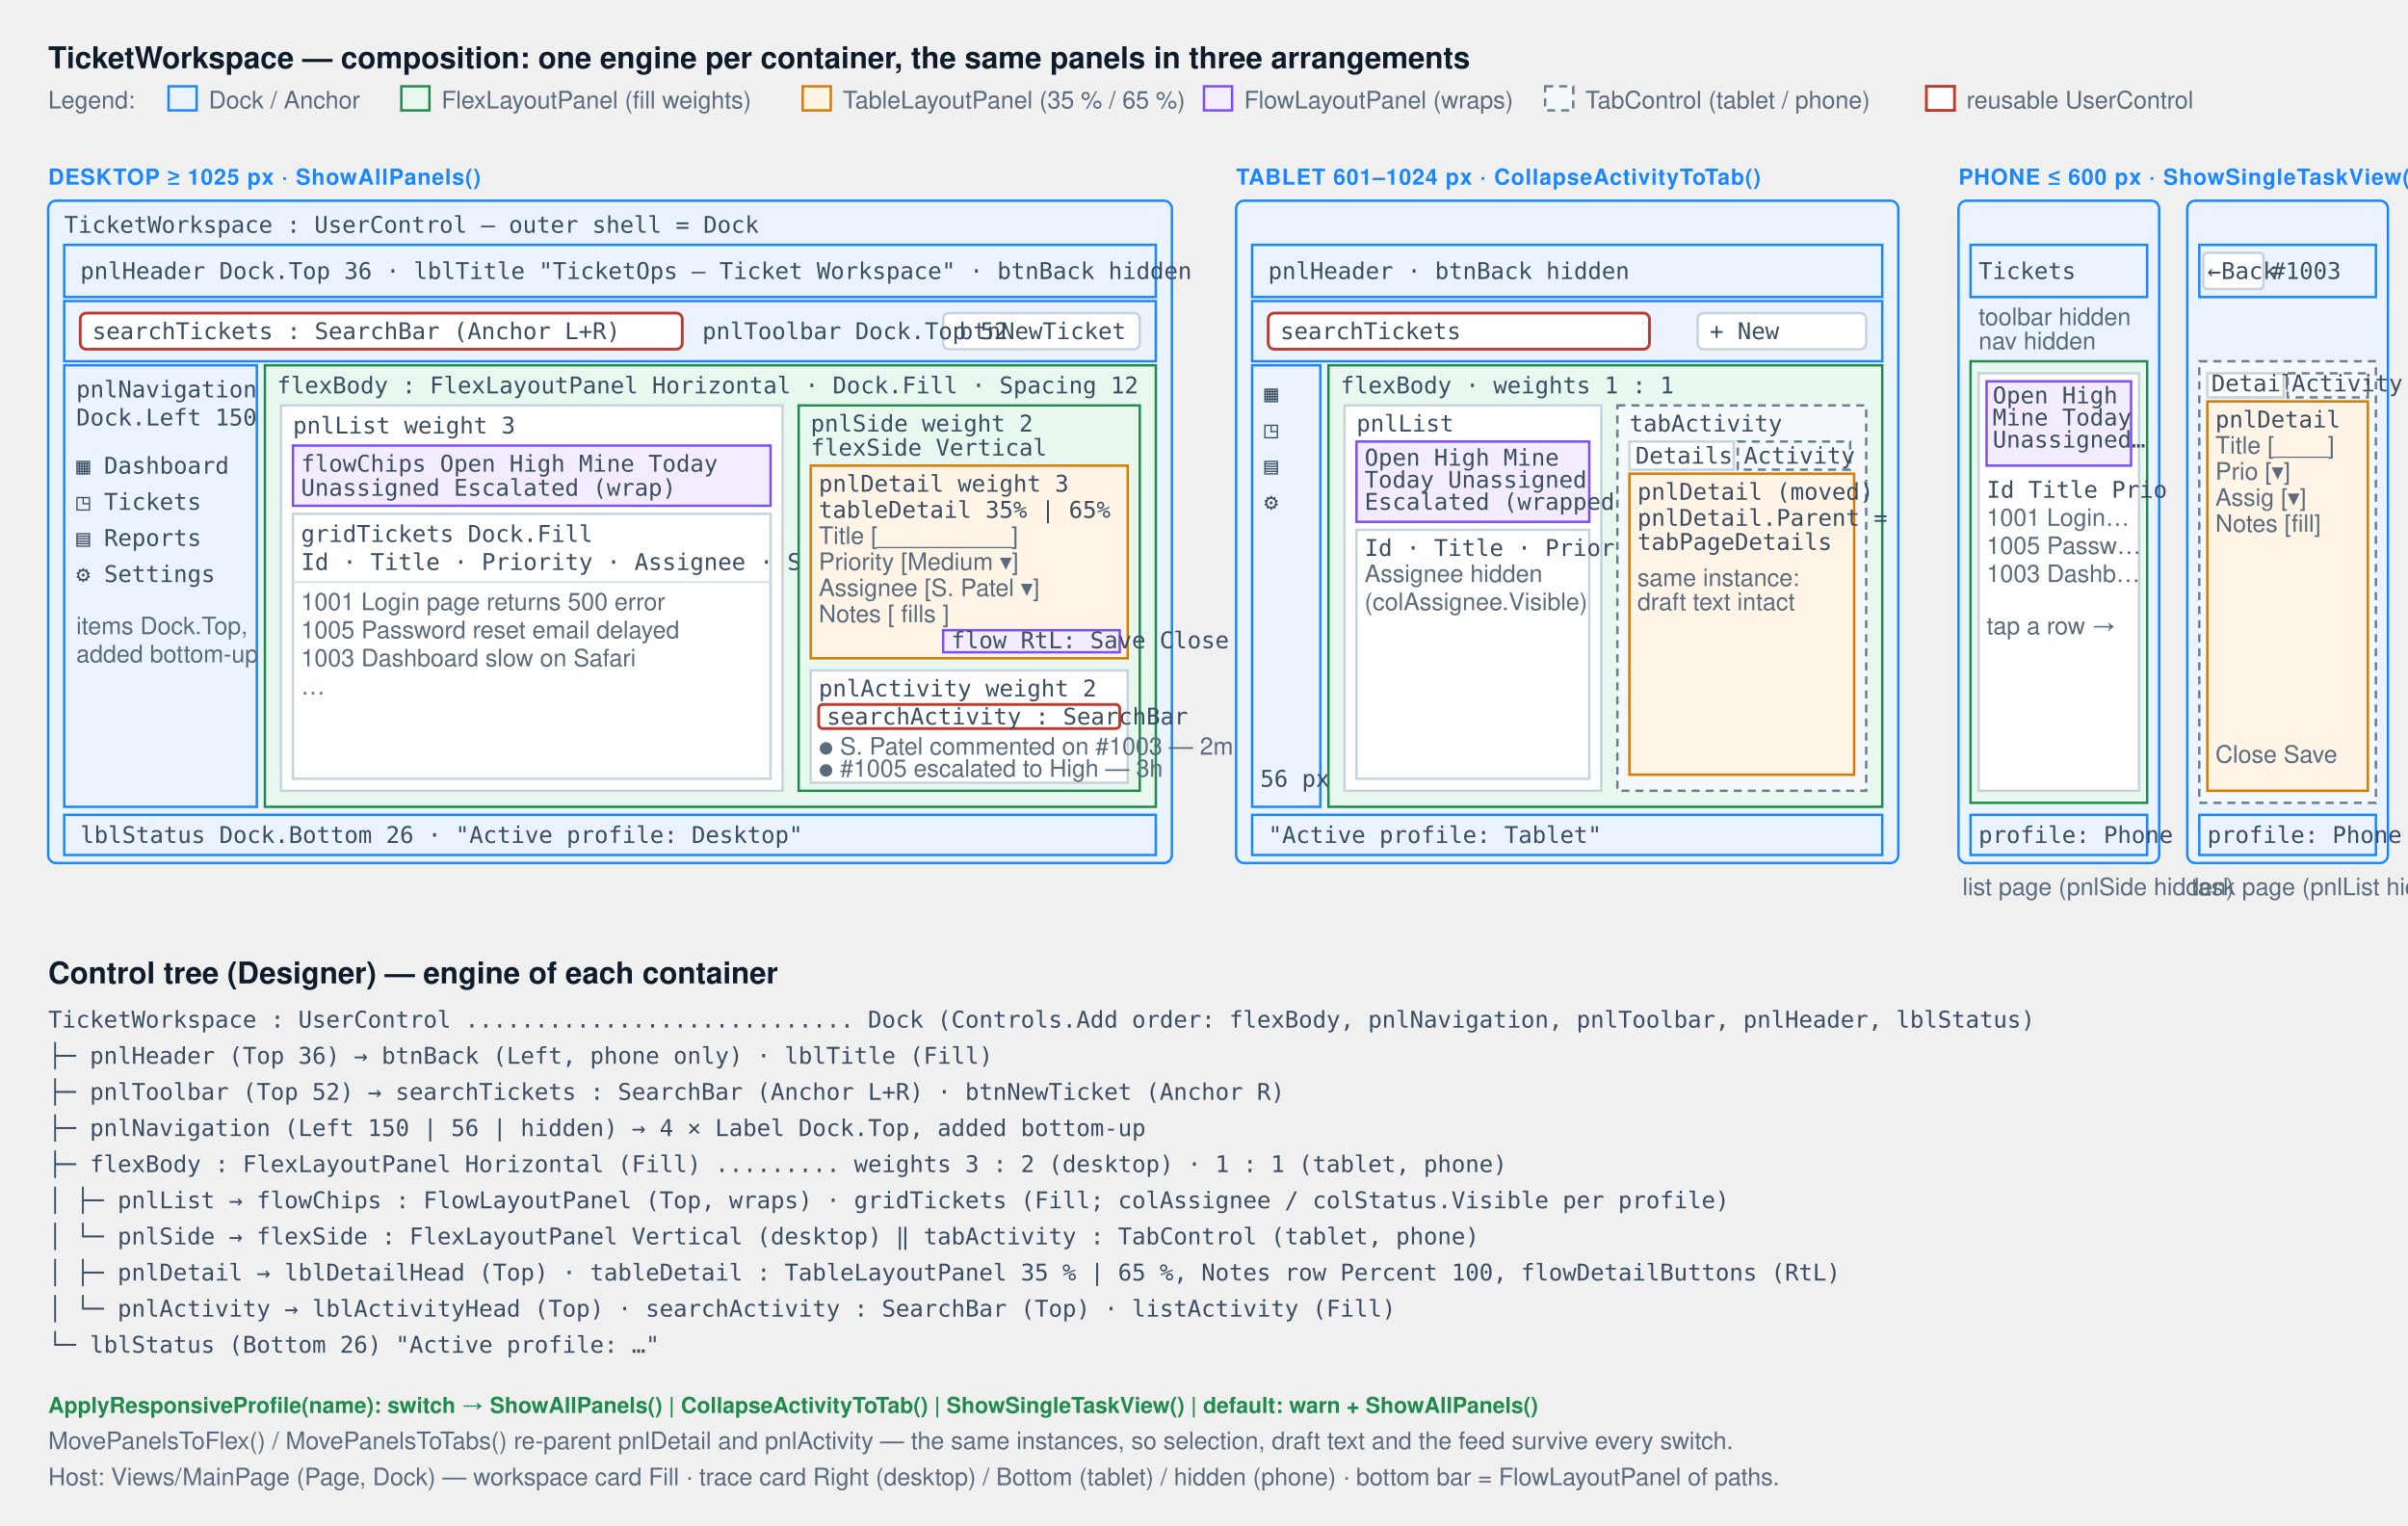
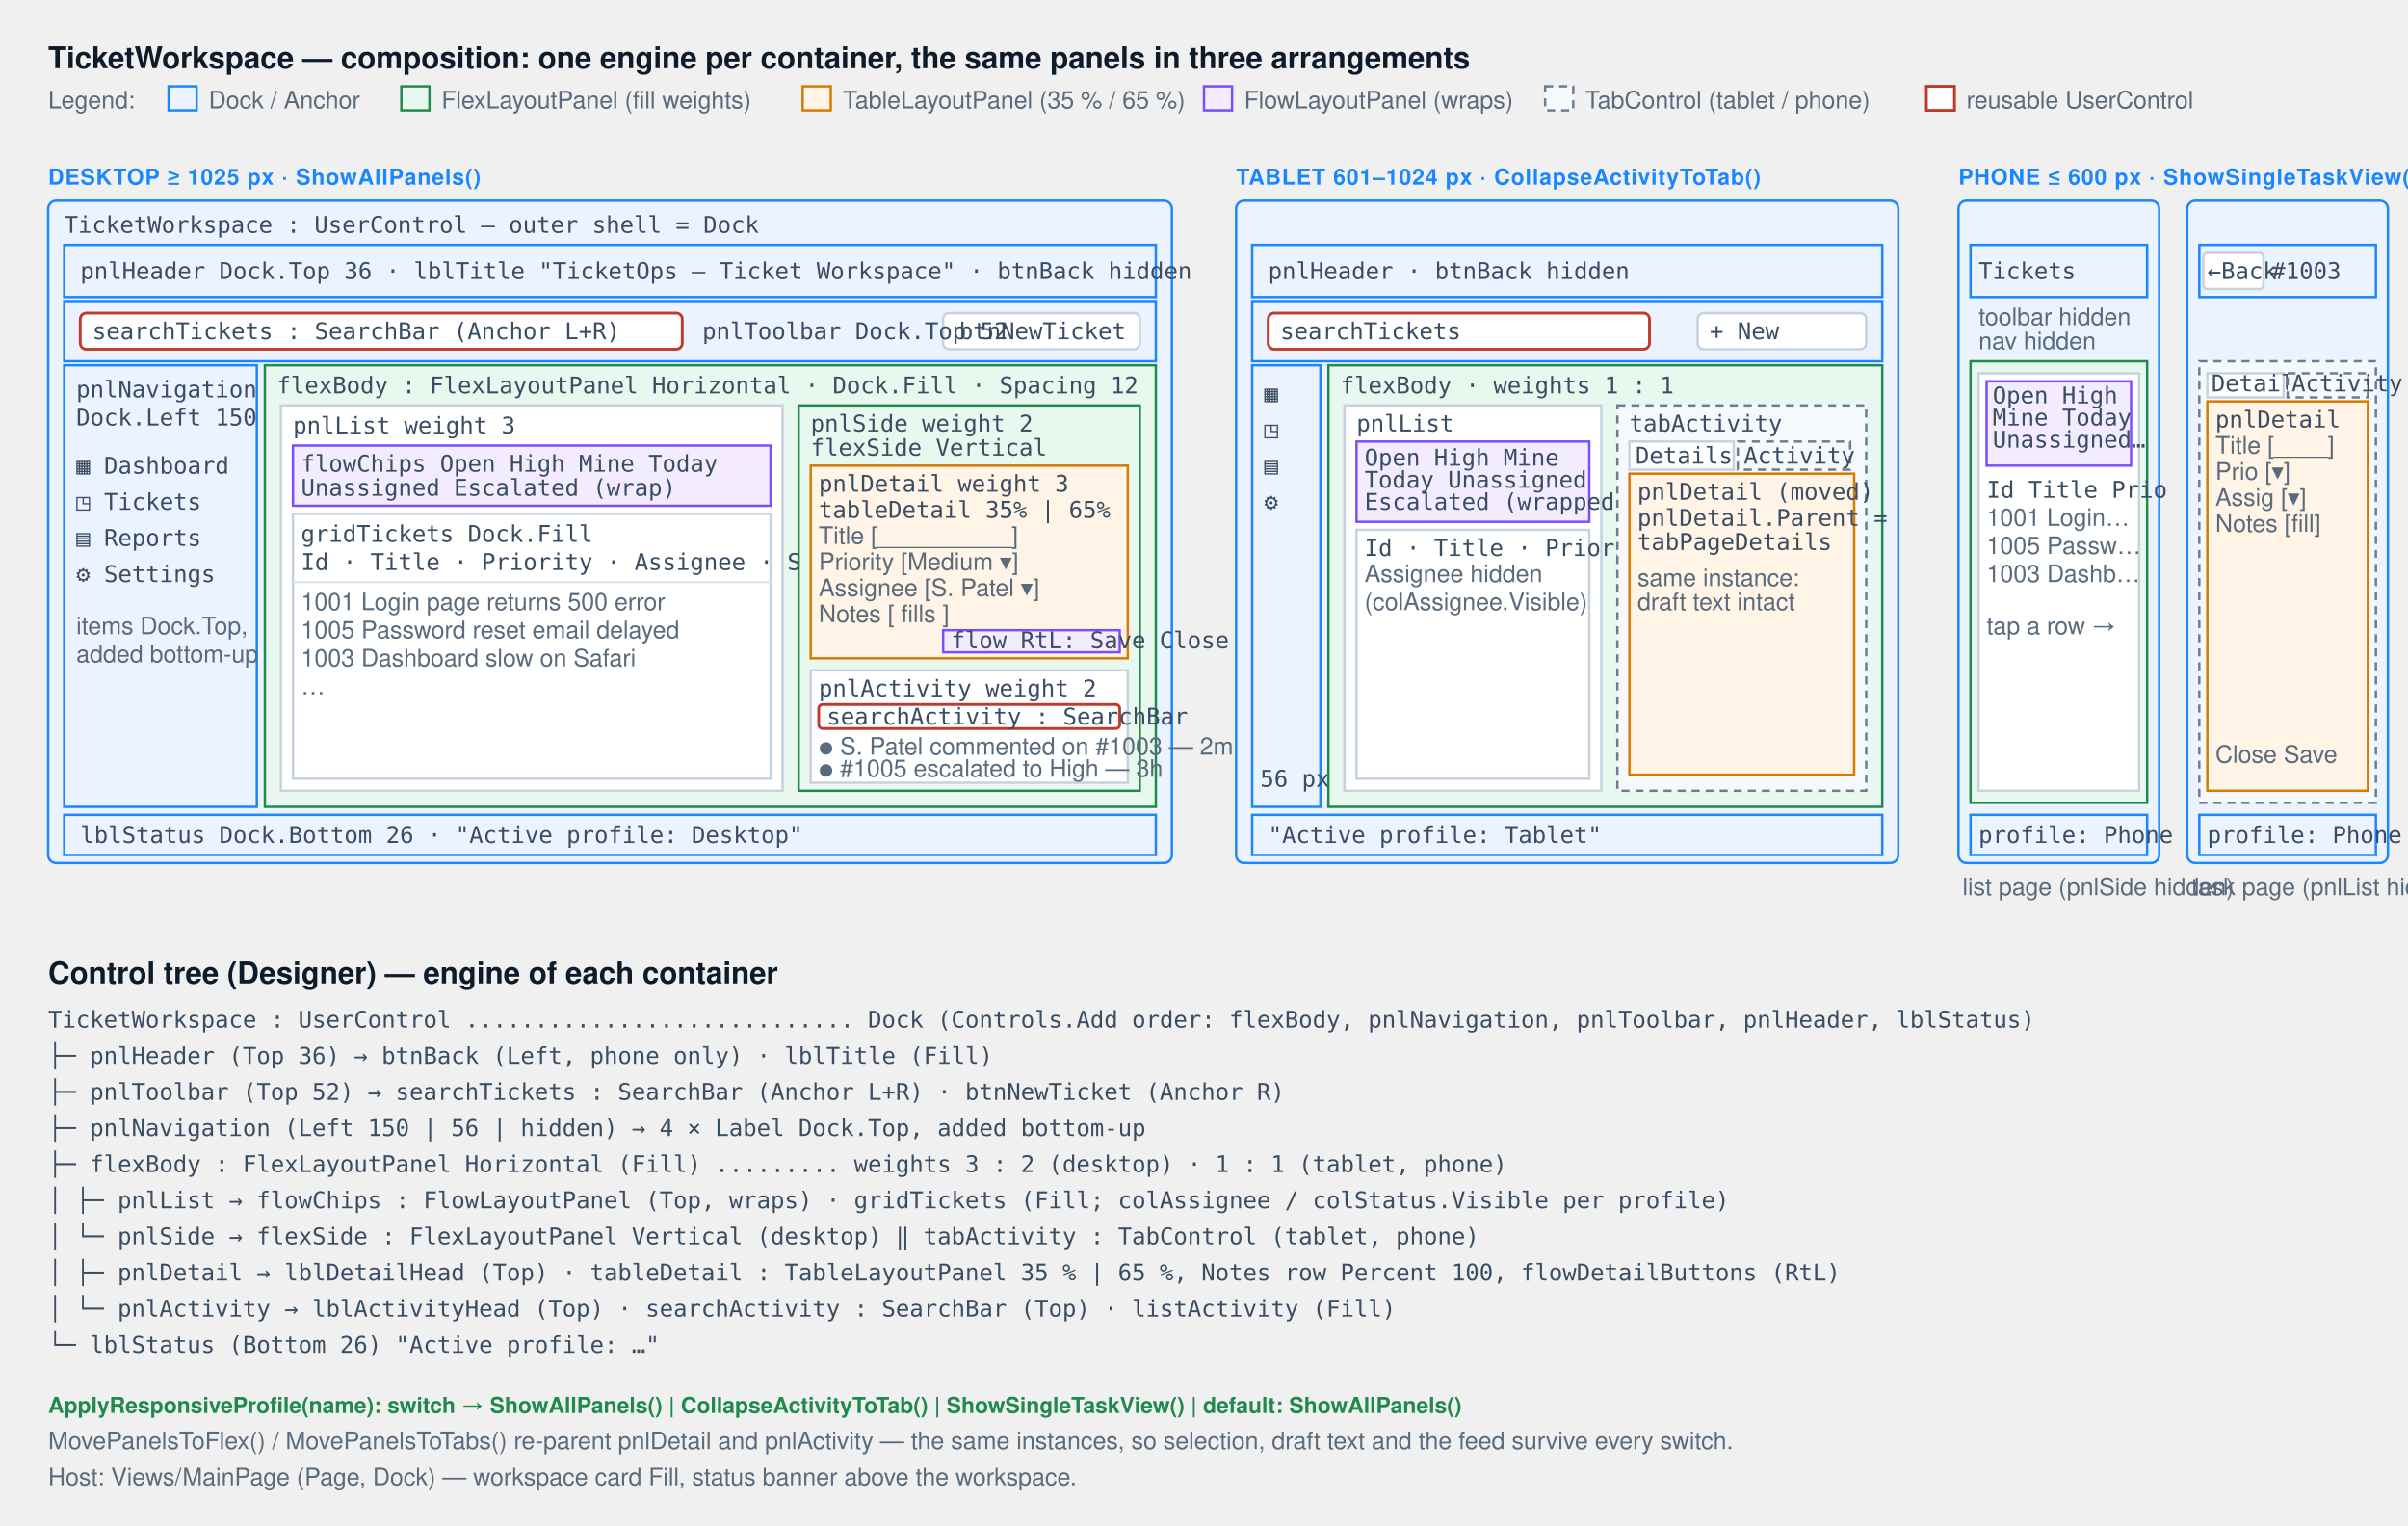
<svg xmlns="http://www.w3.org/2000/svg" width="1200" height="760" viewBox="0 0 1200 760" font-family="Segoe UI, Helvetica, Arial, sans-serif" font-size="13">
  <defs>
    <style>
      .t  { fill: #0d1b2a; }
      .m  { fill: #5a6b7d; font-size: 12px; }
      .h  { fill: #0d1b2a; font-weight: 700; font-size: 15px; }
      .k  { fill: #1a86ff; font-weight: 700; font-size: 11px; letter-spacing: .04em; }
      .e  { fill: #1f8a4c; font-weight: 700; font-size: 11px; }
      .mono { font-family: Consolas, Menlo, monospace; font-size: 11.5px; fill: #3a4d63; }
      .box { fill: #ffffff; stroke: #c6d2de; stroke-width: 1.2; }
      .dock { fill: #eaf3ff; stroke: #1a86ff; stroke-width: 1.2; }
      .flex { fill: #e9f8ef; stroke: #1f8a4c; stroke-width: 1.2; }
      .table { fill: #fff4e5; stroke: #d67a00; stroke-width: 1.2; }
      .flow { fill: #f3ecff; stroke: #7c4dff; stroke-width: 1.2; }
      .tab { fill: #f6f9fc; stroke: #6a7d92; stroke-width: 1.2; stroke-dasharray: 4 3; }
      .uc { fill: #ffffff; stroke: #c0392b; stroke-width: 1.4; }
    </style>
  </defs>
  <text x="24" y="34" class="h" font-size="20">TicketWorkspace — composition: one engine per container, the same panels in three arrangements</text>
  <text x="24" y="54" class="m">Legend:</text>
  <rect x="84" y="43" width="14" height="12" class="dock" />
  <text x="104" y="54" class="m">Dock / Anchor</text>
  <rect x="200" y="43" width="14" height="12" class="flex" />
  <text x="220" y="54" class="m">FlexLayoutPanel (fill weights)</text>
  <rect x="400" y="43" width="14" height="12" class="table" />
  <text x="420" y="54" class="m">TableLayoutPanel (35 % / 65 %)</text>
  <rect x="600" y="43" width="14" height="12" class="flow" />
  <text x="620" y="54" class="m">FlowLayoutPanel (wraps)</text>
  <rect x="770" y="43" width="14" height="12" class="tab" />
  <text x="790" y="54" class="m">TabControl (tablet / phone)</text>
  <rect x="960" y="43" width="14" height="12" class="uc" />
  <text x="980" y="54" class="m">reusable UserControl</text>
  <text x="24" y="92" class="k">DESKTOP  ≥ 1025 px · ShowAllPanels()</text>
  <rect x="24" y="100" width="560" height="330" class="dock" rx="4" />
  <text x="32" y="116" class="mono">TicketWorkspace : UserControl — outer shell = Dock</text>
  <rect x="32" y="122" width="544" height="26" class="dock" />
  <text x="40" y="139" class="mono">pnlHeader  Dock.Top 36 · lblTitle "TicketOps — Ticket Workspace" · btnBack hidden</text>
  <rect x="32" y="150" width="544" height="30" class="dock" />
  <rect x="40" y="156" width="300" height="18" class="uc" rx="3" />
  <text x="46" y="169" class="mono">searchTickets : SearchBar  (Anchor L+R)</text>
  <rect x="470" y="156" width="98" height="18" class="box" rx="3" />
  <text x="478" y="169" class="mono">btnNewTicket</text>
  <text x="350" y="169" class="mono">pnlToolbar Dock.Top 52</text>
  <rect x="32" y="182" width="96" height="220" class="dock" />
  <text x="38" y="198" class="mono">pnlNavigation</text>
  <text x="38" y="212" class="mono">Dock.Left 150</text>
  <text x="38" y="236" class="mono">▦ Dashboard</text>
  <text x="38" y="254" class="mono">◳ Tickets</text>
  <text x="38" y="272" class="mono">▤ Reports</text>
  <text x="38" y="290" class="mono">⚙ Settings</text>
  <text x="38" y="316" class="m">items Dock.Top,</text>
  <text x="38" y="330" class="m">added bottom-up</text>
  <rect x="132" y="182" width="444" height="220" class="flex" />
  <text x="138" y="196" class="mono">flexBody : FlexLayoutPanel Horizontal · Dock.Fill · Spacing 12</text>
  <rect x="140" y="202" width="250" height="192" class="box" />
  <text x="146" y="216" class="mono">pnlList  weight 3</text>
  <rect x="146" y="222" width="238" height="30" class="flow" />
  <text x="150" y="235" class="mono">flowChips  Open High Mine Today</text>
  <text x="150" y="247" class="mono">Unassigned Escalated  (wrap)</text>
  <rect x="146" y="256" width="238" height="132" class="box" />
  <text x="150" y="270" class="mono">gridTickets  Dock.Fill</text>
  <text x="150" y="284" class="mono">Id · Title · Priority · Assignee · Status</text>
  <line x1="146" y1="290" x2="384" y2="290" stroke="#d9e1ea" />
  <text x="150" y="304" class="m">1001 Login page returns 500 error</text>
  <text x="150" y="318" class="m">1005 Password reset email delayed</text>
  <text x="150" y="332" class="m">1003 Dashboard slow on Safari</text>
  <text x="150" y="346" class="m">…</text>
  <rect x="398" y="202" width="170" height="192" class="flex" />
  <text x="404" y="215" class="mono">pnlSide  weight 2</text>
  <text x="404" y="227" class="mono">flexSide Vertical</text>
  <rect x="404" y="232" width="158" height="96" class="table" />
  <text x="408" y="245" class="mono">pnlDetail  weight 3</text>
  <text x="408" y="258" class="mono">tableDetail 35% | 65%</text>
  <text x="408" y="271" class="m">Title     [__________]</text>
  <text x="408" y="284" class="m">Priority  [Medium  ▾]</text>
  <text x="408" y="297" class="m">Assignee  [S. Patel ▾]</text>
  <text x="408" y="310" class="m">Notes     [ fills   ]</text>
  <rect x="470" y="314" width="88" height="11" class="flow" />
  <text x="474" y="323" class="mono" font-size="9px">flow RtL: Save Close</text>
  <rect x="404" y="334" width="158" height="56" class="box" />
  <text x="408" y="347" class="mono">pnlActivity  weight 2</text>
  <rect x="408" y="351" width="150" height="12" class="uc" rx="2" />
  <text x="412" y="361" class="mono" font-size="9.5px">searchActivity : SearchBar</text>
  <text x="408" y="376" class="m">● S. Patel commented on #1003 — 2m</text>
  <text x="408" y="387" class="m">● #1005 escalated to High — 3h</text>
  <rect x="32" y="406" width="544" height="20" class="dock" />
  <text x="40" y="420" class="mono">lblStatus  Dock.Bottom 26 · "Active profile: Desktop"</text>
  <text x="616" y="92" class="k">TABLET  601–1024 px · CollapseActivityToTab()</text>
  <rect x="616" y="100" width="330" height="330" class="dock" rx="4" />
  <rect x="624" y="122" width="314" height="26" class="dock" />
  <text x="632" y="139" class="mono">pnlHeader · btnBack hidden</text>
  <rect x="624" y="150" width="314" height="30" class="dock" />
  <rect x="632" y="156" width="190" height="18" class="uc" rx="3" />
  <text x="638" y="169" class="mono">searchTickets</text>
  <rect x="846" y="156" width="84" height="18" class="box" rx="3" />
  <text x="852" y="169" class="mono">+ New</text>
  <rect x="624" y="182" width="34" height="220" class="dock" />
  <text x="630" y="200" class="mono">▦</text>
  <text x="630" y="218" class="mono">◳</text>
  <text x="630" y="236" class="mono">▤</text>
  <text x="630" y="254" class="mono">⚙</text>
  <text x="628" y="392" class="mono" font-size="9px">56 px</text>
  <rect x="662" y="182" width="276" height="220" class="flex" />
  <text x="668" y="196" class="mono">flexBody · weights 1 : 1</text>
  <rect x="670" y="202" width="128" height="192" class="box" />
  <text x="676" y="215" class="mono">pnlList</text>
  <rect x="676" y="220" width="116" height="40" class="flow" />
  <text x="680" y="232" class="mono" font-size="9.5px">Open High Mine</text>
  <text x="680" y="243" class="mono" font-size="9.5px">Today Unassigned</text>
  <text x="680" y="254" class="mono" font-size="9.5px">Escalated  (wrapped)</text>
  <rect x="676" y="264" width="116" height="124" class="box" />
  <text x="680" y="277" class="mono" font-size="9.5px">Id · Title · Priority · Status</text>
  <text x="680" y="290" class="m" font-size="10px">Assignee hidden</text>
  <text x="680" y="304" class="m" font-size="10px">(colAssignee.Visible)</text>
  <rect x="806" y="202" width="124" height="192" class="tab" />
  <text x="812" y="215" class="mono">tabActivity</text>
  <rect x="812" y="220" width="52" height="14" class="box" />
  <text x="815" y="231" class="mono" font-size="9.5px">Details</text>
  <rect x="866" y="220" width="56" height="14" class="tab" />
  <text x="869" y="231" class="mono" font-size="9.5px">Activity</text>
  <rect x="812" y="236" width="112" height="150" class="table" />
  <text x="816" y="249" class="mono" font-size="9.5px">pnlDetail (moved)</text>
  <text x="816" y="262" class="mono" font-size="9.5px">pnlDetail.Parent =</text>
  <text x="816" y="274" class="mono" font-size="9.5px">  tabPageDetails</text>
  <text x="816" y="292" class="m" font-size="10px">same instance:</text>
  <text x="816" y="304" class="m" font-size="10px">draft text intact</text>
  <rect x="624" y="406" width="314" height="20" class="dock" />
  <text x="632" y="420" class="mono">"Active profile: Tablet"</text>
  <text x="976" y="92" class="k">PHONE  ≤ 600 px · ShowSingleTaskView()</text>
  <rect x="976" y="100" width="100" height="330" class="dock" rx="4" />
  <rect x="982" y="122" width="88" height="26" class="dock" />
  <text x="986" y="139" class="mono" font-size="10px">Tickets</text>
  <text x="986" y="162" class="m" font-size="9.5px">toolbar hidden</text>
  <text x="986" y="174" class="m" font-size="9.5px">nav hidden</text>
  <rect x="982" y="180" width="88" height="220" class="flex" />
  <rect x="986" y="186" width="80" height="208" class="box" />
  <rect x="990" y="190" width="72" height="42" class="flow" />
  <text x="993" y="201" class="mono" font-size="8.5px">Open High</text>
  <text x="993" y="212" class="mono" font-size="8.5px">Mine Today</text>
  <text x="993" y="223" class="mono" font-size="8.5px">Unassigned…</text>
  <text x="990" y="248" class="mono" font-size="8.5px">Id Title Prio</text>
  <text x="990" y="262" class="m" font-size="9px">1001 Login…</text>
  <text x="990" y="276" class="m" font-size="9px">1005 Passw…</text>
  <text x="990" y="290" class="m" font-size="9px">1003 Dashb…</text>
  <text x="990" y="316" class="m" font-size="9px">tap a row →</text>
  <rect x="982" y="406" width="88" height="20" class="dock" />
  <text x="986" y="420" class="mono" font-size="9px">profile: Phone</text>
  <text x="978" y="446" class="m" font-size="11px">list page (pnlSide hidden)</text>
  <rect x="1090" y="100" width="100" height="330" class="dock" rx="4" />
  <rect x="1096" y="122" width="88" height="26" class="dock" />
  <rect x="1098" y="126" width="30" height="18" class="box" rx="2" />
  <text x="1100" y="139" class="mono" font-size="9px">←Back</text>
  <text x="1132" y="139" class="mono" font-size="9px">#1003</text>
  <rect x="1096" y="180" width="88" height="220" class="tab" />
  <rect x="1100" y="186" width="38" height="12" class="box" />
  <text x="1102" y="195" class="mono" font-size="8px">Details</text>
  <rect x="1140" y="186" width="40" height="12" class="tab" />
  <text x="1142" y="195" class="mono" font-size="8px">Activity</text>
  <rect x="1100" y="200" width="80" height="194" class="table" />
  <text x="1104" y="213" class="mono" font-size="8.5px">pnlDetail</text>
  <text x="1104" y="226" class="m" font-size="9px">Title  [____]</text>
  <text x="1104" y="239" class="m" font-size="9px">Prio   [▾]</text>
  <text x="1104" y="252" class="m" font-size="9px">Assig  [▾]</text>
  <text x="1104" y="265" class="m" font-size="9px">Notes  [fill]</text>
  <text x="1104" y="380" class="m" font-size="9px">Close  Save</text>
  <rect x="1096" y="406" width="88" height="20" class="dock" />
  <text x="1100" y="420" class="mono" font-size="9px">profile: Phone</text>
  <text x="1092" y="446" class="m" font-size="11px">task page (pnlList hidden)</text>
  <text x="24" y="490" class="h">Control tree (Designer) — engine of each container</text>
  <g class="mono">
    <text x="24" y="512">TicketWorkspace : UserControl ............................ Dock (Controls.Add order: flexBody, pnlNavigation, pnlToolbar, pnlHeader, lblStatus)</text>
    <text x="24" y="530">├─ pnlHeader (Top 36)  → btnBack (Left, phone only) · lblTitle (Fill)</text>
    <text x="24" y="548">├─ pnlToolbar (Top 52) → searchTickets : SearchBar (Anchor L+R) · btnNewTicket (Anchor R)</text>
    <text x="24" y="566">├─ pnlNavigation (Left 150 | 56 | hidden) → 4 × Label Dock.Top, added bottom-up</text>
    <text x="24" y="584">├─ flexBody : FlexLayoutPanel Horizontal (Fill) ......... weights 3 : 2 (desktop) · 1 : 1 (tablet, phone)</text>
    <text x="24" y="602">│   ├─ pnlList → flowChips : FlowLayoutPanel (Top, wraps) · gridTickets (Fill; colAssignee / colStatus.Visible per profile)</text>
    <text x="24" y="620">│   └─ pnlSide → flexSide : FlexLayoutPanel Vertical (desktop) ‖ tabActivity : TabControl (tablet, phone)</text>
    <text x="24" y="638">│         ├─ pnlDetail → lblDetailHead (Top) · tableDetail : TableLayoutPanel 35 % | 65 %, Notes row Percent 100, flowDetailButtons (RtL)</text>
    <text x="24" y="656">│         └─ pnlActivity → lblActivityHead (Top) · searchActivity : SearchBar (Top) · listActivity (Fill)</text>
    <text x="24" y="674">└─ lblStatus (Bottom 26) "Active profile: …"</text>
  </g>
-   <text x="24" y="704" class="e">ApplyResponsiveProfile(name): switch → ShowAllPanels() | CollapseActivityToTab() | ShowSingleTaskView() | default: warn + ShowAllPanels()</text>
+   <text x="24" y="704" class="e">ApplyResponsiveProfile(name): switch → ShowAllPanels() | CollapseActivityToTab() | ShowSingleTaskView() | default: ShowAllPanels()</text>
  <text x="24" y="722" class="m">MovePanelsToFlex() / MovePanelsToTabs() re-parent pnlDetail and pnlActivity — the same instances, so selection, draft text and the feed survive every switch.</text>
-   <text x="24" y="740" class="m">Host: Views/MainPage (Page, Dock) — workspace card Fill · trace card Right (desktop) / Bottom (tablet) / hidden (phone) · bottom bar = FlowLayoutPanel of paths.</text>
+   <text x="24" y="740" class="m">Host: Views/MainPage (Page, Dock) — workspace card Fill, status banner above the workspace.</text>
</svg>
